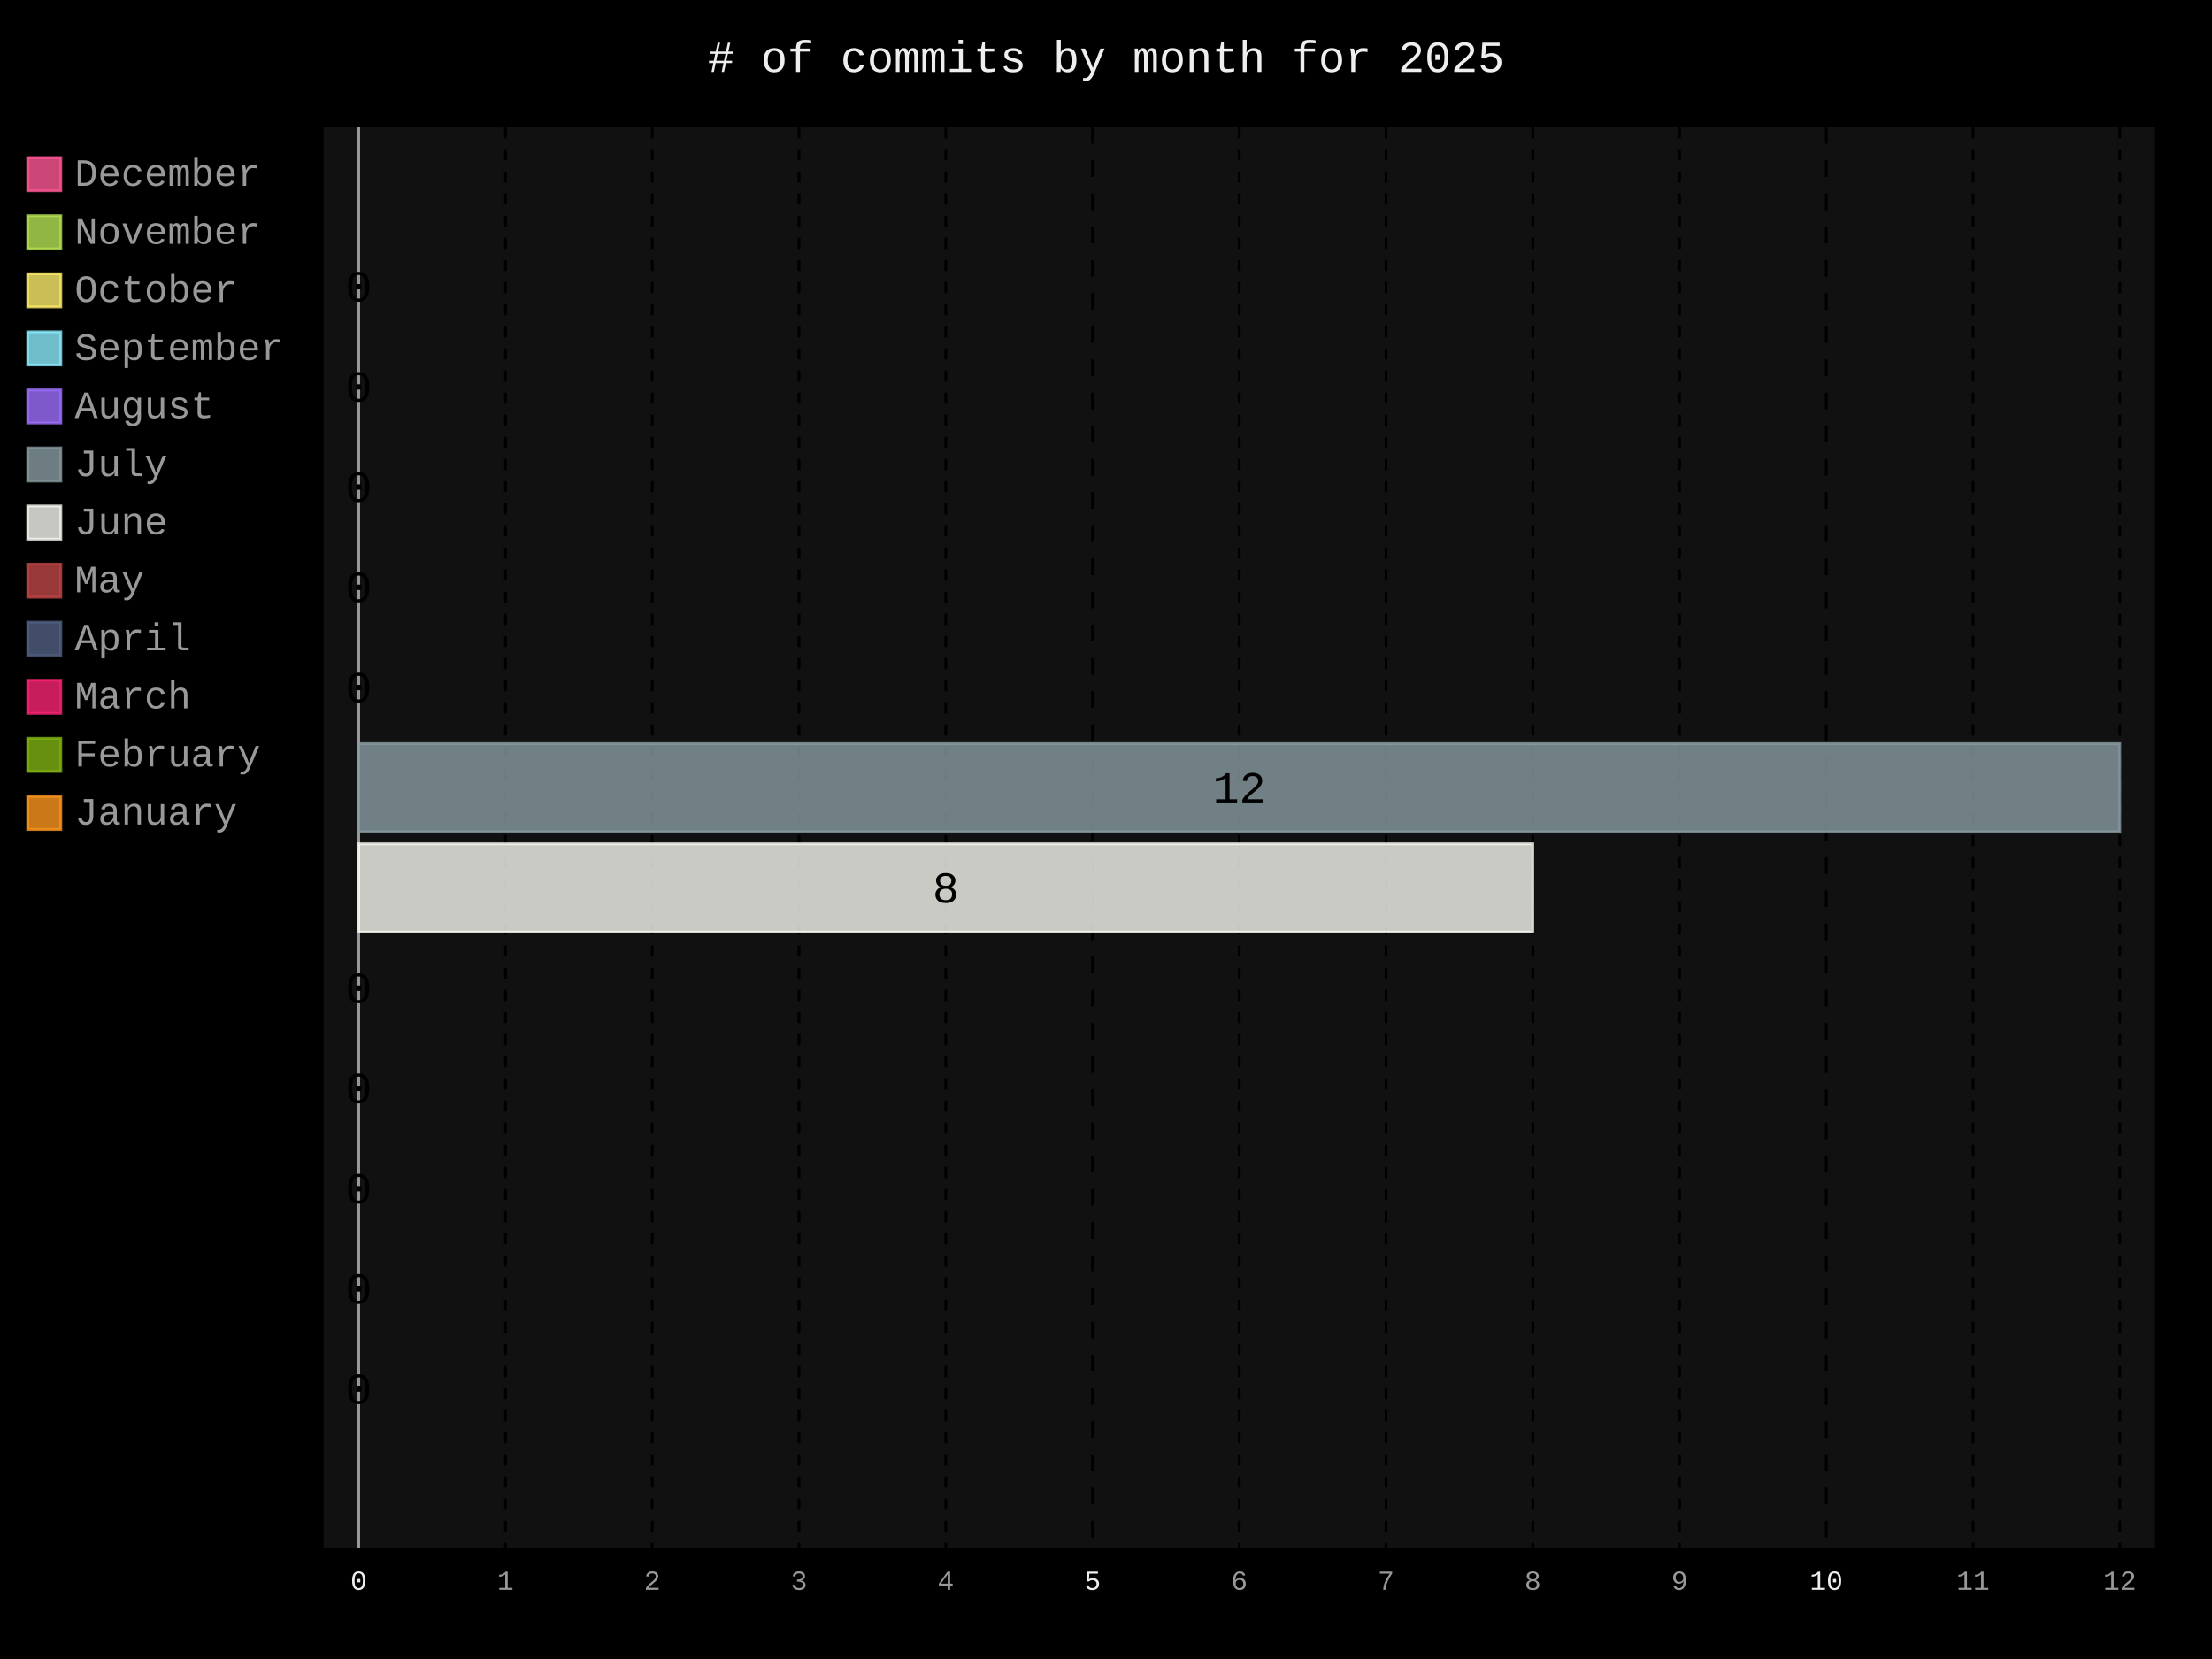
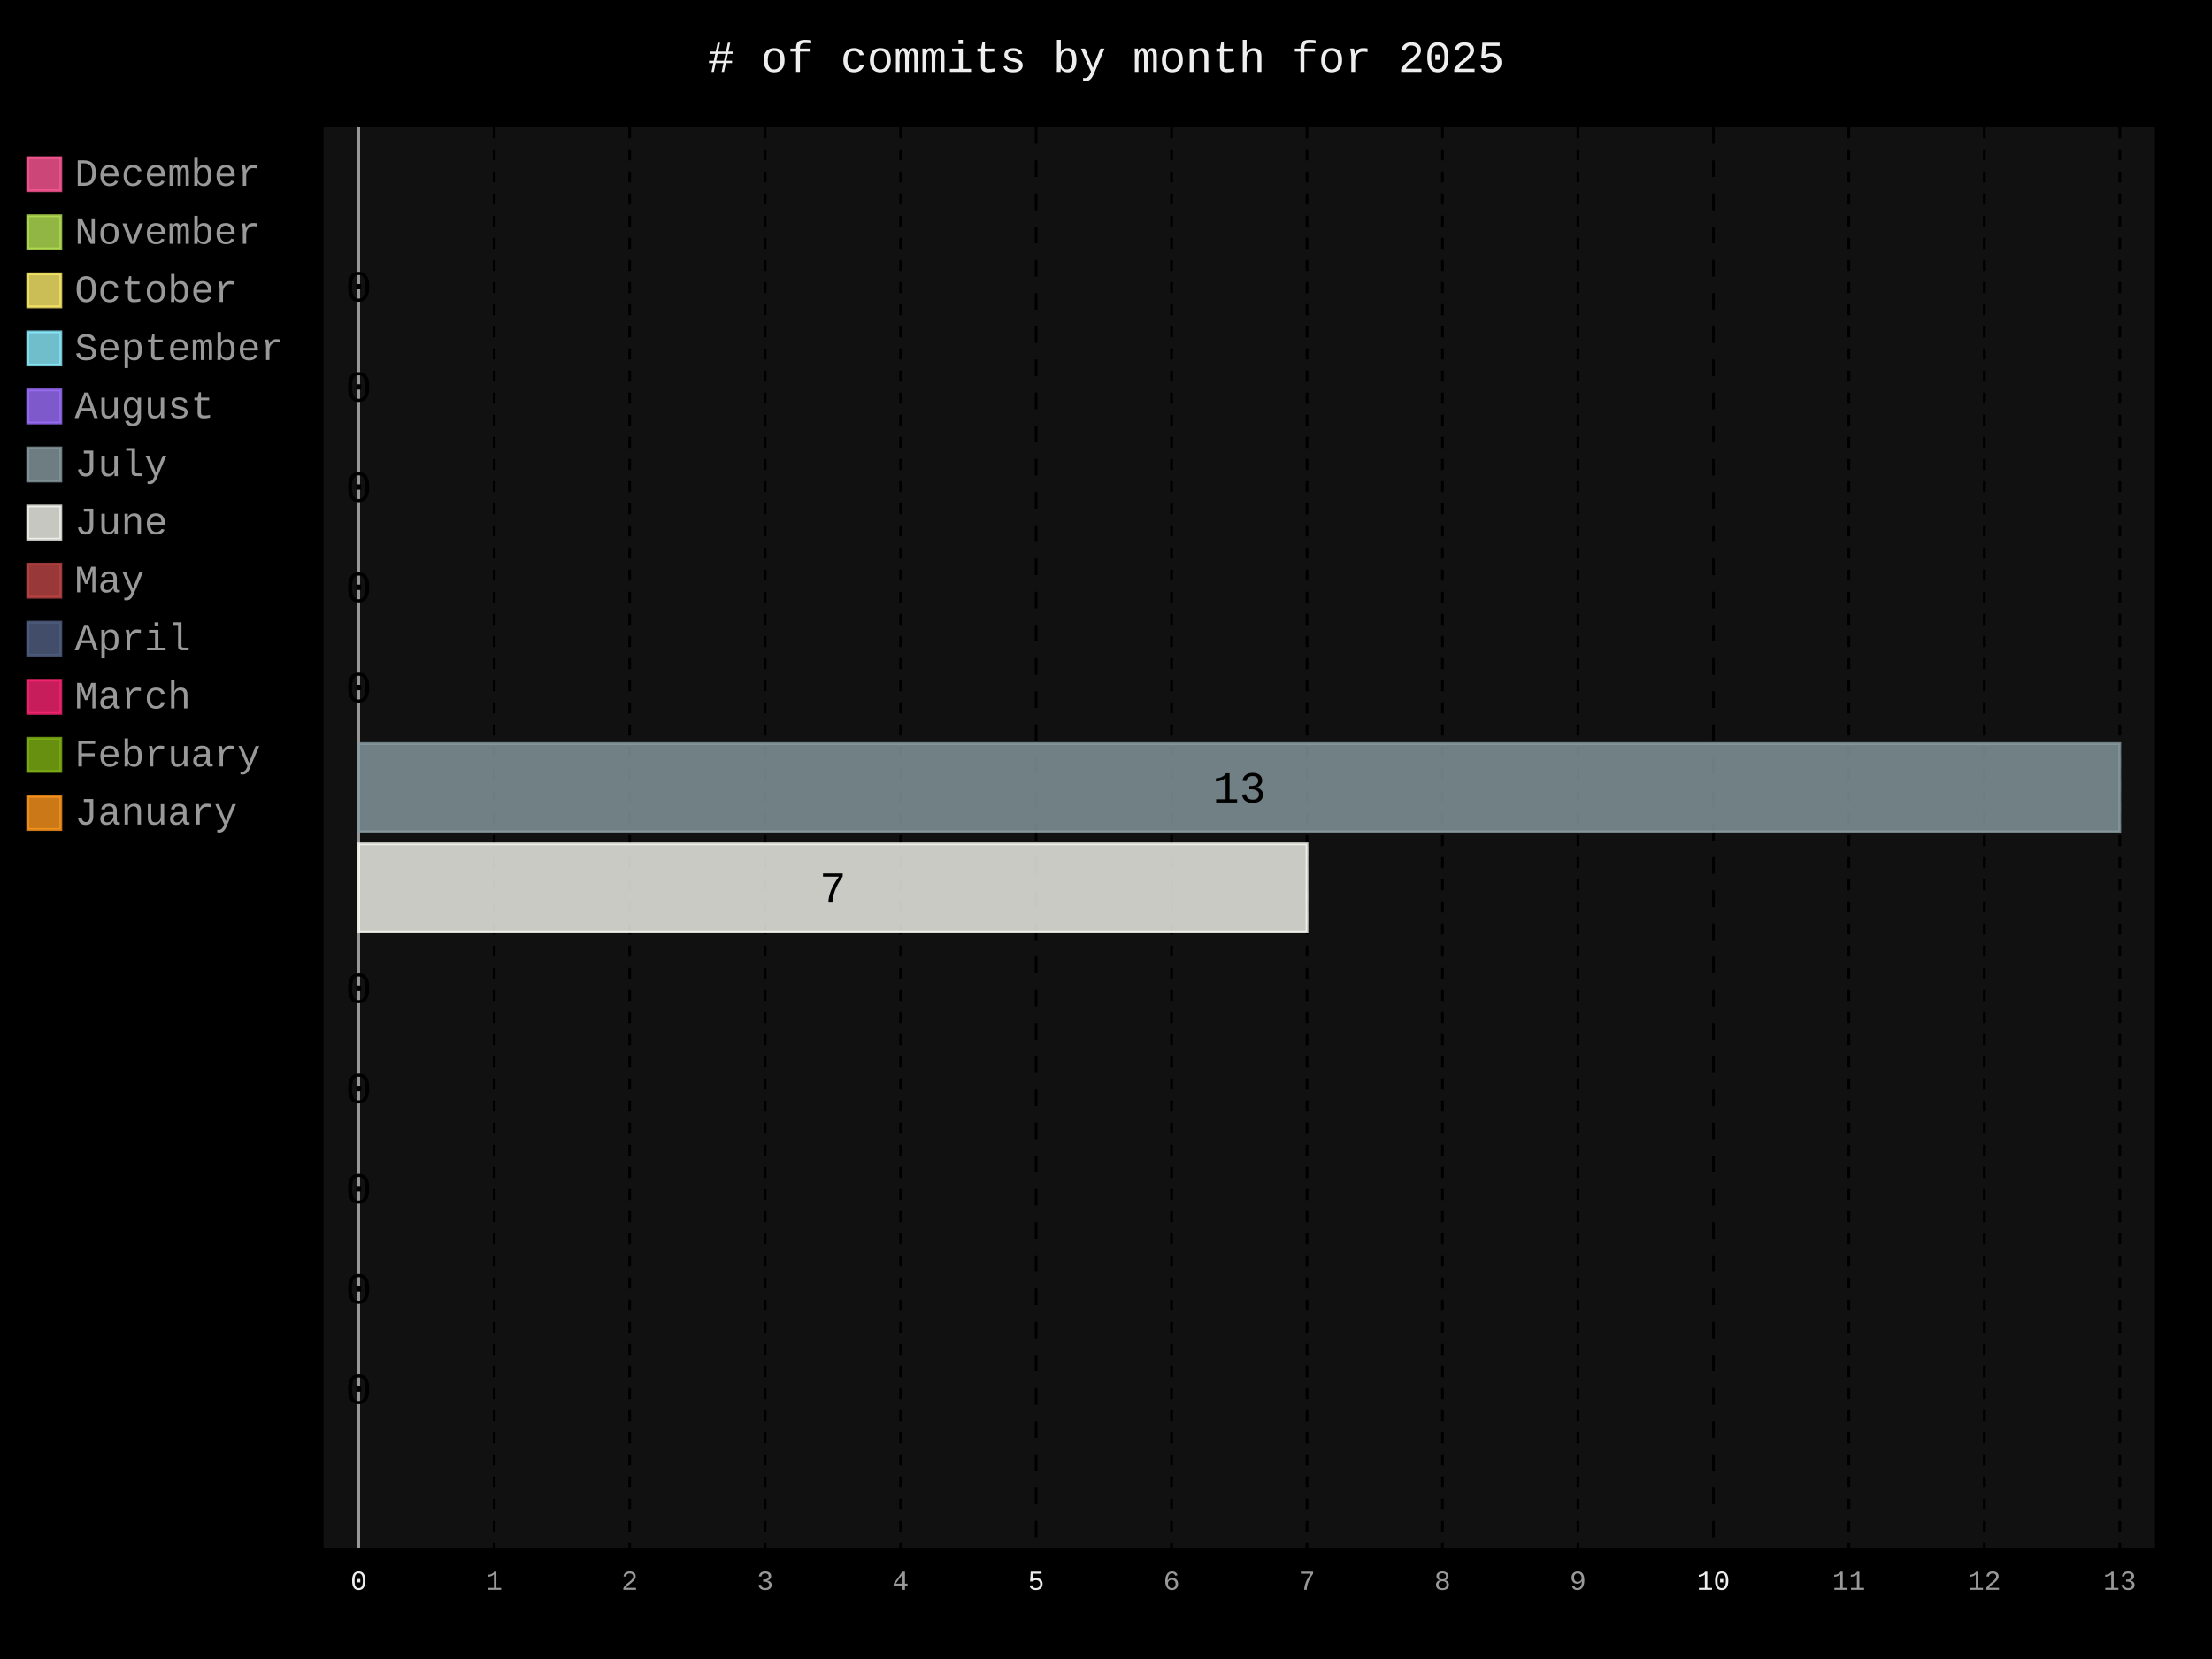
- <svg xmlns="http://www.w3.org/2000/svg" id="chart-e5e1e4b4-b985-4f32-9524-86c1096c3e81" class="pygal-chart" viewBox="0 0 800 600">
+ <svg xmlns="http://www.w3.org/2000/svg" id="chart-ee1370d3-fffd-4a73-b550-3f296d1bf273" class="pygal-chart" viewBox="0 0 800 600">
  <defs>
-     <style type="text/css">#chart-e5e1e4b4-b985-4f32-9524-86c1096c3e81{-webkit-user-select:none;-webkit-font-smoothing:antialiased;font-family:Consolas,"Liberation Mono",Menlo,Courier,monospace}#chart-e5e1e4b4-b985-4f32-9524-86c1096c3e81 .title{font-family:Consolas,"Liberation Mono",Menlo,Courier,monospace;font-size:16px}#chart-e5e1e4b4-b985-4f32-9524-86c1096c3e81 .legends .legend text{font-family:Consolas,"Liberation Mono",Menlo,Courier,monospace;font-size:14px}#chart-e5e1e4b4-b985-4f32-9524-86c1096c3e81 .axis text{font-family:Consolas,"Liberation Mono",Menlo,Courier,monospace;font-size:10px}#chart-e5e1e4b4-b985-4f32-9524-86c1096c3e81 .axis text.major{font-family:Consolas,"Liberation Mono",Menlo,Courier,monospace;font-size:10px}#chart-e5e1e4b4-b985-4f32-9524-86c1096c3e81 .text-overlay text.value{font-family:Consolas,"Liberation Mono",Menlo,Courier,monospace;font-size:16px}#chart-e5e1e4b4-b985-4f32-9524-86c1096c3e81 .text-overlay text.label{font-family:Consolas,"Liberation Mono",Menlo,Courier,monospace;font-size:10px}#chart-e5e1e4b4-b985-4f32-9524-86c1096c3e81 .tooltip{font-family:Consolas,"Liberation Mono",Menlo,Courier,monospace;font-size:14px}#chart-e5e1e4b4-b985-4f32-9524-86c1096c3e81 text.no_data{font-family:Consolas,"Liberation Mono",Menlo,Courier,monospace;font-size:64px}
- #chart-e5e1e4b4-b985-4f32-9524-86c1096c3e81{background-color:black}#chart-e5e1e4b4-b985-4f32-9524-86c1096c3e81 path,#chart-e5e1e4b4-b985-4f32-9524-86c1096c3e81 line,#chart-e5e1e4b4-b985-4f32-9524-86c1096c3e81 rect,#chart-e5e1e4b4-b985-4f32-9524-86c1096c3e81 circle{-webkit-transition:250ms;-moz-transition:250ms;transition:250ms}#chart-e5e1e4b4-b985-4f32-9524-86c1096c3e81 .graph &gt; .background{fill:black}#chart-e5e1e4b4-b985-4f32-9524-86c1096c3e81 .plot &gt; .background{fill:#111}#chart-e5e1e4b4-b985-4f32-9524-86c1096c3e81 .graph{fill:#999}#chart-e5e1e4b4-b985-4f32-9524-86c1096c3e81 text.no_data{fill:#eee}#chart-e5e1e4b4-b985-4f32-9524-86c1096c3e81 .title{fill:#eee}#chart-e5e1e4b4-b985-4f32-9524-86c1096c3e81 .legends .legend text{fill:#999}#chart-e5e1e4b4-b985-4f32-9524-86c1096c3e81 .legends .legend:hover text{fill:#eee}#chart-e5e1e4b4-b985-4f32-9524-86c1096c3e81 .axis .line{stroke:#eee}#chart-e5e1e4b4-b985-4f32-9524-86c1096c3e81 .axis .guide.line{stroke:#555}#chart-e5e1e4b4-b985-4f32-9524-86c1096c3e81 .axis .major.line{stroke:#999}#chart-e5e1e4b4-b985-4f32-9524-86c1096c3e81 .axis text.major{fill:#eee}#chart-e5e1e4b4-b985-4f32-9524-86c1096c3e81 .axis.y .guides:hover .guide.line,#chart-e5e1e4b4-b985-4f32-9524-86c1096c3e81 .line-graph .axis.x .guides:hover .guide.line,#chart-e5e1e4b4-b985-4f32-9524-86c1096c3e81 .stackedline-graph .axis.x .guides:hover .guide.line,#chart-e5e1e4b4-b985-4f32-9524-86c1096c3e81 .xy-graph .axis.x .guides:hover .guide.line{stroke:#eee}#chart-e5e1e4b4-b985-4f32-9524-86c1096c3e81 .axis .guides:hover text{fill:#eee}#chart-e5e1e4b4-b985-4f32-9524-86c1096c3e81 .reactive{fill-opacity:.8;stroke-opacity:.8;stroke-width:1}#chart-e5e1e4b4-b985-4f32-9524-86c1096c3e81 .ci{stroke:#999}#chart-e5e1e4b4-b985-4f32-9524-86c1096c3e81 .reactive.active,#chart-e5e1e4b4-b985-4f32-9524-86c1096c3e81 .active .reactive{fill-opacity:.4;stroke-opacity:.9;stroke-width:4}#chart-e5e1e4b4-b985-4f32-9524-86c1096c3e81 .ci .reactive.active{stroke-width:1.5}#chart-e5e1e4b4-b985-4f32-9524-86c1096c3e81 .series text{fill:#eee}#chart-e5e1e4b4-b985-4f32-9524-86c1096c3e81 .tooltip rect{fill:#111;stroke:#eee;-webkit-transition:opacity 250ms;-moz-transition:opacity 250ms;transition:opacity 250ms}#chart-e5e1e4b4-b985-4f32-9524-86c1096c3e81 .tooltip .label{fill:#999}#chart-e5e1e4b4-b985-4f32-9524-86c1096c3e81 .tooltip .label{fill:#999}#chart-e5e1e4b4-b985-4f32-9524-86c1096c3e81 .tooltip .legend{font-size:.8em;fill:#555}#chart-e5e1e4b4-b985-4f32-9524-86c1096c3e81 .tooltip .x_label{font-size:.6em;fill:#eee}#chart-e5e1e4b4-b985-4f32-9524-86c1096c3e81 .tooltip .xlink{font-size:.5em;text-decoration:underline}#chart-e5e1e4b4-b985-4f32-9524-86c1096c3e81 .tooltip .value{font-size:1.5em}#chart-e5e1e4b4-b985-4f32-9524-86c1096c3e81 .bound{font-size:.5em}#chart-e5e1e4b4-b985-4f32-9524-86c1096c3e81 .max-value{font-size:.75em;fill:#555}#chart-e5e1e4b4-b985-4f32-9524-86c1096c3e81 .map-element{fill:#111;stroke:#555 !important}#chart-e5e1e4b4-b985-4f32-9524-86c1096c3e81 .map-element .reactive{fill-opacity:inherit;stroke-opacity:inherit}#chart-e5e1e4b4-b985-4f32-9524-86c1096c3e81 .color-0,#chart-e5e1e4b4-b985-4f32-9524-86c1096c3e81 .color-0 a:visited{stroke:#ff5995;fill:#ff5995}#chart-e5e1e4b4-b985-4f32-9524-86c1096c3e81 .color-1,#chart-e5e1e4b4-b985-4f32-9524-86c1096c3e81 .color-1 a:visited{stroke:#b6e354;fill:#b6e354}#chart-e5e1e4b4-b985-4f32-9524-86c1096c3e81 .color-2,#chart-e5e1e4b4-b985-4f32-9524-86c1096c3e81 .color-2 a:visited{stroke:#feed6c;fill:#feed6c}#chart-e5e1e4b4-b985-4f32-9524-86c1096c3e81 .color-3,#chart-e5e1e4b4-b985-4f32-9524-86c1096c3e81 .color-3 a:visited{stroke:#8cedff;fill:#8cedff}#chart-e5e1e4b4-b985-4f32-9524-86c1096c3e81 .color-4,#chart-e5e1e4b4-b985-4f32-9524-86c1096c3e81 .color-4 a:visited{stroke:#9e6ffe;fill:#9e6ffe}#chart-e5e1e4b4-b985-4f32-9524-86c1096c3e81 .color-5,#chart-e5e1e4b4-b985-4f32-9524-86c1096c3e81 .color-5 a:visited{stroke:#899ca1;fill:#899ca1}#chart-e5e1e4b4-b985-4f32-9524-86c1096c3e81 .color-6,#chart-e5e1e4b4-b985-4f32-9524-86c1096c3e81 .color-6 a:visited{stroke:#f8f8f2;fill:#f8f8f2}#chart-e5e1e4b4-b985-4f32-9524-86c1096c3e81 .color-7,#chart-e5e1e4b4-b985-4f32-9524-86c1096c3e81 .color-7 a:visited{stroke:#bf4646;fill:#bf4646}#chart-e5e1e4b4-b985-4f32-9524-86c1096c3e81 .color-8,#chart-e5e1e4b4-b985-4f32-9524-86c1096c3e81 .color-8 a:visited{stroke:#516083;fill:#516083}#chart-e5e1e4b4-b985-4f32-9524-86c1096c3e81 .color-9,#chart-e5e1e4b4-b985-4f32-9524-86c1096c3e81 .color-9 a:visited{stroke:#f92672;fill:#f92672}#chart-e5e1e4b4-b985-4f32-9524-86c1096c3e81 .color-10,#chart-e5e1e4b4-b985-4f32-9524-86c1096c3e81 .color-10 a:visited{stroke:#82b414;fill:#82b414}#chart-e5e1e4b4-b985-4f32-9524-86c1096c3e81 .color-11,#chart-e5e1e4b4-b985-4f32-9524-86c1096c3e81 .color-11 a:visited{stroke:#fd971f;fill:#fd971f}#chart-e5e1e4b4-b985-4f32-9524-86c1096c3e81 .text-overlay .color-0 text{fill:black}#chart-e5e1e4b4-b985-4f32-9524-86c1096c3e81 .text-overlay .color-1 text{fill:black}#chart-e5e1e4b4-b985-4f32-9524-86c1096c3e81 .text-overlay .color-2 text{fill:black}#chart-e5e1e4b4-b985-4f32-9524-86c1096c3e81 .text-overlay .color-3 text{fill:black}#chart-e5e1e4b4-b985-4f32-9524-86c1096c3e81 .text-overlay .color-4 text{fill:black}#chart-e5e1e4b4-b985-4f32-9524-86c1096c3e81 .text-overlay .color-5 text{fill:black}#chart-e5e1e4b4-b985-4f32-9524-86c1096c3e81 .text-overlay .color-6 text{fill:black}#chart-e5e1e4b4-b985-4f32-9524-86c1096c3e81 .text-overlay .color-7 text{fill:black}#chart-e5e1e4b4-b985-4f32-9524-86c1096c3e81 .text-overlay .color-8 text{fill:black}#chart-e5e1e4b4-b985-4f32-9524-86c1096c3e81 .text-overlay .color-9 text{fill:black}#chart-e5e1e4b4-b985-4f32-9524-86c1096c3e81 .text-overlay .color-10 text{fill:black}#chart-e5e1e4b4-b985-4f32-9524-86c1096c3e81 .text-overlay .color-11 text{fill:black}
- #chart-e5e1e4b4-b985-4f32-9524-86c1096c3e81 text.no_data{text-anchor:middle}#chart-e5e1e4b4-b985-4f32-9524-86c1096c3e81 .guide.line{fill:none}#chart-e5e1e4b4-b985-4f32-9524-86c1096c3e81 .centered{text-anchor:middle}#chart-e5e1e4b4-b985-4f32-9524-86c1096c3e81 .title{text-anchor:middle}#chart-e5e1e4b4-b985-4f32-9524-86c1096c3e81 .legends .legend text{fill-opacity:1}#chart-e5e1e4b4-b985-4f32-9524-86c1096c3e81 .axis.x text{text-anchor:middle}#chart-e5e1e4b4-b985-4f32-9524-86c1096c3e81 .axis.x:not(.web) text[transform]{text-anchor:start}#chart-e5e1e4b4-b985-4f32-9524-86c1096c3e81 .axis.x:not(.web) text[transform].backwards{text-anchor:end}#chart-e5e1e4b4-b985-4f32-9524-86c1096c3e81 .axis.y text{text-anchor:end}#chart-e5e1e4b4-b985-4f32-9524-86c1096c3e81 .axis.y text[transform].backwards{text-anchor:start}#chart-e5e1e4b4-b985-4f32-9524-86c1096c3e81 .axis.y2 text{text-anchor:start}#chart-e5e1e4b4-b985-4f32-9524-86c1096c3e81 .axis.y2 text[transform].backwards{text-anchor:end}#chart-e5e1e4b4-b985-4f32-9524-86c1096c3e81 .axis .guide.line{stroke-dasharray:4,4;stroke:black}#chart-e5e1e4b4-b985-4f32-9524-86c1096c3e81 .axis .major.guide.line{stroke-dasharray:6,6;stroke:black}#chart-e5e1e4b4-b985-4f32-9524-86c1096c3e81 .horizontal .axis.y .guide.line,#chart-e5e1e4b4-b985-4f32-9524-86c1096c3e81 .horizontal .axis.y2 .guide.line,#chart-e5e1e4b4-b985-4f32-9524-86c1096c3e81 .vertical .axis.x .guide.line{opacity:0}#chart-e5e1e4b4-b985-4f32-9524-86c1096c3e81 .horizontal .axis.always_show .guide.line,#chart-e5e1e4b4-b985-4f32-9524-86c1096c3e81 .vertical .axis.always_show .guide.line{opacity:1 !important}#chart-e5e1e4b4-b985-4f32-9524-86c1096c3e81 .axis.y .guides:hover .guide.line,#chart-e5e1e4b4-b985-4f32-9524-86c1096c3e81 .axis.y2 .guides:hover .guide.line,#chart-e5e1e4b4-b985-4f32-9524-86c1096c3e81 .axis.x .guides:hover .guide.line{opacity:1}#chart-e5e1e4b4-b985-4f32-9524-86c1096c3e81 .axis .guides:hover text{opacity:1}#chart-e5e1e4b4-b985-4f32-9524-86c1096c3e81 .nofill{fill:none}#chart-e5e1e4b4-b985-4f32-9524-86c1096c3e81 .subtle-fill{fill-opacity:.2}#chart-e5e1e4b4-b985-4f32-9524-86c1096c3e81 .dot{stroke-width:1px;fill-opacity:1;stroke-opacity:1}#chart-e5e1e4b4-b985-4f32-9524-86c1096c3e81 .dot.active{stroke-width:5px}#chart-e5e1e4b4-b985-4f32-9524-86c1096c3e81 .dot.negative{fill:transparent}#chart-e5e1e4b4-b985-4f32-9524-86c1096c3e81 text,#chart-e5e1e4b4-b985-4f32-9524-86c1096c3e81 tspan{stroke:none !important}#chart-e5e1e4b4-b985-4f32-9524-86c1096c3e81 .series text.active{opacity:1}#chart-e5e1e4b4-b985-4f32-9524-86c1096c3e81 .tooltip rect{fill-opacity:.95;stroke-width:.5}#chart-e5e1e4b4-b985-4f32-9524-86c1096c3e81 .tooltip text{fill-opacity:1}#chart-e5e1e4b4-b985-4f32-9524-86c1096c3e81 .showable{visibility:hidden}#chart-e5e1e4b4-b985-4f32-9524-86c1096c3e81 .showable.shown{visibility:visible}#chart-e5e1e4b4-b985-4f32-9524-86c1096c3e81 .gauge-background{fill:rgba(229,229,229,1);stroke:none}#chart-e5e1e4b4-b985-4f32-9524-86c1096c3e81 .bg-lines{stroke:black;stroke-width:2px}</style>
+     <style type="text/css">#chart-ee1370d3-fffd-4a73-b550-3f296d1bf273{-webkit-user-select:none;-webkit-font-smoothing:antialiased;font-family:Consolas,"Liberation Mono",Menlo,Courier,monospace}#chart-ee1370d3-fffd-4a73-b550-3f296d1bf273 .title{font-family:Consolas,"Liberation Mono",Menlo,Courier,monospace;font-size:16px}#chart-ee1370d3-fffd-4a73-b550-3f296d1bf273 .legends .legend text{font-family:Consolas,"Liberation Mono",Menlo,Courier,monospace;font-size:14px}#chart-ee1370d3-fffd-4a73-b550-3f296d1bf273 .axis text{font-family:Consolas,"Liberation Mono",Menlo,Courier,monospace;font-size:10px}#chart-ee1370d3-fffd-4a73-b550-3f296d1bf273 .axis text.major{font-family:Consolas,"Liberation Mono",Menlo,Courier,monospace;font-size:10px}#chart-ee1370d3-fffd-4a73-b550-3f296d1bf273 .text-overlay text.value{font-family:Consolas,"Liberation Mono",Menlo,Courier,monospace;font-size:16px}#chart-ee1370d3-fffd-4a73-b550-3f296d1bf273 .text-overlay text.label{font-family:Consolas,"Liberation Mono",Menlo,Courier,monospace;font-size:10px}#chart-ee1370d3-fffd-4a73-b550-3f296d1bf273 .tooltip{font-family:Consolas,"Liberation Mono",Menlo,Courier,monospace;font-size:14px}#chart-ee1370d3-fffd-4a73-b550-3f296d1bf273 text.no_data{font-family:Consolas,"Liberation Mono",Menlo,Courier,monospace;font-size:64px}
+ #chart-ee1370d3-fffd-4a73-b550-3f296d1bf273{background-color:black}#chart-ee1370d3-fffd-4a73-b550-3f296d1bf273 path,#chart-ee1370d3-fffd-4a73-b550-3f296d1bf273 line,#chart-ee1370d3-fffd-4a73-b550-3f296d1bf273 rect,#chart-ee1370d3-fffd-4a73-b550-3f296d1bf273 circle{-webkit-transition:250ms;-moz-transition:250ms;transition:250ms}#chart-ee1370d3-fffd-4a73-b550-3f296d1bf273 .graph &gt; .background{fill:black}#chart-ee1370d3-fffd-4a73-b550-3f296d1bf273 .plot &gt; .background{fill:#111}#chart-ee1370d3-fffd-4a73-b550-3f296d1bf273 .graph{fill:#999}#chart-ee1370d3-fffd-4a73-b550-3f296d1bf273 text.no_data{fill:#eee}#chart-ee1370d3-fffd-4a73-b550-3f296d1bf273 .title{fill:#eee}#chart-ee1370d3-fffd-4a73-b550-3f296d1bf273 .legends .legend text{fill:#999}#chart-ee1370d3-fffd-4a73-b550-3f296d1bf273 .legends .legend:hover text{fill:#eee}#chart-ee1370d3-fffd-4a73-b550-3f296d1bf273 .axis .line{stroke:#eee}#chart-ee1370d3-fffd-4a73-b550-3f296d1bf273 .axis .guide.line{stroke:#555}#chart-ee1370d3-fffd-4a73-b550-3f296d1bf273 .axis .major.line{stroke:#999}#chart-ee1370d3-fffd-4a73-b550-3f296d1bf273 .axis text.major{fill:#eee}#chart-ee1370d3-fffd-4a73-b550-3f296d1bf273 .axis.y .guides:hover .guide.line,#chart-ee1370d3-fffd-4a73-b550-3f296d1bf273 .line-graph .axis.x .guides:hover .guide.line,#chart-ee1370d3-fffd-4a73-b550-3f296d1bf273 .stackedline-graph .axis.x .guides:hover .guide.line,#chart-ee1370d3-fffd-4a73-b550-3f296d1bf273 .xy-graph .axis.x .guides:hover .guide.line{stroke:#eee}#chart-ee1370d3-fffd-4a73-b550-3f296d1bf273 .axis .guides:hover text{fill:#eee}#chart-ee1370d3-fffd-4a73-b550-3f296d1bf273 .reactive{fill-opacity:.8;stroke-opacity:.8;stroke-width:1}#chart-ee1370d3-fffd-4a73-b550-3f296d1bf273 .ci{stroke:#999}#chart-ee1370d3-fffd-4a73-b550-3f296d1bf273 .reactive.active,#chart-ee1370d3-fffd-4a73-b550-3f296d1bf273 .active .reactive{fill-opacity:.4;stroke-opacity:.9;stroke-width:4}#chart-ee1370d3-fffd-4a73-b550-3f296d1bf273 .ci .reactive.active{stroke-width:1.5}#chart-ee1370d3-fffd-4a73-b550-3f296d1bf273 .series text{fill:#eee}#chart-ee1370d3-fffd-4a73-b550-3f296d1bf273 .tooltip rect{fill:#111;stroke:#eee;-webkit-transition:opacity 250ms;-moz-transition:opacity 250ms;transition:opacity 250ms}#chart-ee1370d3-fffd-4a73-b550-3f296d1bf273 .tooltip .label{fill:#999}#chart-ee1370d3-fffd-4a73-b550-3f296d1bf273 .tooltip .label{fill:#999}#chart-ee1370d3-fffd-4a73-b550-3f296d1bf273 .tooltip .legend{font-size:.8em;fill:#555}#chart-ee1370d3-fffd-4a73-b550-3f296d1bf273 .tooltip .x_label{font-size:.6em;fill:#eee}#chart-ee1370d3-fffd-4a73-b550-3f296d1bf273 .tooltip .xlink{font-size:.5em;text-decoration:underline}#chart-ee1370d3-fffd-4a73-b550-3f296d1bf273 .tooltip .value{font-size:1.5em}#chart-ee1370d3-fffd-4a73-b550-3f296d1bf273 .bound{font-size:.5em}#chart-ee1370d3-fffd-4a73-b550-3f296d1bf273 .max-value{font-size:.75em;fill:#555}#chart-ee1370d3-fffd-4a73-b550-3f296d1bf273 .map-element{fill:#111;stroke:#555 !important}#chart-ee1370d3-fffd-4a73-b550-3f296d1bf273 .map-element .reactive{fill-opacity:inherit;stroke-opacity:inherit}#chart-ee1370d3-fffd-4a73-b550-3f296d1bf273 .color-0,#chart-ee1370d3-fffd-4a73-b550-3f296d1bf273 .color-0 a:visited{stroke:#ff5995;fill:#ff5995}#chart-ee1370d3-fffd-4a73-b550-3f296d1bf273 .color-1,#chart-ee1370d3-fffd-4a73-b550-3f296d1bf273 .color-1 a:visited{stroke:#b6e354;fill:#b6e354}#chart-ee1370d3-fffd-4a73-b550-3f296d1bf273 .color-2,#chart-ee1370d3-fffd-4a73-b550-3f296d1bf273 .color-2 a:visited{stroke:#feed6c;fill:#feed6c}#chart-ee1370d3-fffd-4a73-b550-3f296d1bf273 .color-3,#chart-ee1370d3-fffd-4a73-b550-3f296d1bf273 .color-3 a:visited{stroke:#8cedff;fill:#8cedff}#chart-ee1370d3-fffd-4a73-b550-3f296d1bf273 .color-4,#chart-ee1370d3-fffd-4a73-b550-3f296d1bf273 .color-4 a:visited{stroke:#9e6ffe;fill:#9e6ffe}#chart-ee1370d3-fffd-4a73-b550-3f296d1bf273 .color-5,#chart-ee1370d3-fffd-4a73-b550-3f296d1bf273 .color-5 a:visited{stroke:#899ca1;fill:#899ca1}#chart-ee1370d3-fffd-4a73-b550-3f296d1bf273 .color-6,#chart-ee1370d3-fffd-4a73-b550-3f296d1bf273 .color-6 a:visited{stroke:#f8f8f2;fill:#f8f8f2}#chart-ee1370d3-fffd-4a73-b550-3f296d1bf273 .color-7,#chart-ee1370d3-fffd-4a73-b550-3f296d1bf273 .color-7 a:visited{stroke:#bf4646;fill:#bf4646}#chart-ee1370d3-fffd-4a73-b550-3f296d1bf273 .color-8,#chart-ee1370d3-fffd-4a73-b550-3f296d1bf273 .color-8 a:visited{stroke:#516083;fill:#516083}#chart-ee1370d3-fffd-4a73-b550-3f296d1bf273 .color-9,#chart-ee1370d3-fffd-4a73-b550-3f296d1bf273 .color-9 a:visited{stroke:#f92672;fill:#f92672}#chart-ee1370d3-fffd-4a73-b550-3f296d1bf273 .color-10,#chart-ee1370d3-fffd-4a73-b550-3f296d1bf273 .color-10 a:visited{stroke:#82b414;fill:#82b414}#chart-ee1370d3-fffd-4a73-b550-3f296d1bf273 .color-11,#chart-ee1370d3-fffd-4a73-b550-3f296d1bf273 .color-11 a:visited{stroke:#fd971f;fill:#fd971f}#chart-ee1370d3-fffd-4a73-b550-3f296d1bf273 .text-overlay .color-0 text{fill:black}#chart-ee1370d3-fffd-4a73-b550-3f296d1bf273 .text-overlay .color-1 text{fill:black}#chart-ee1370d3-fffd-4a73-b550-3f296d1bf273 .text-overlay .color-2 text{fill:black}#chart-ee1370d3-fffd-4a73-b550-3f296d1bf273 .text-overlay .color-3 text{fill:black}#chart-ee1370d3-fffd-4a73-b550-3f296d1bf273 .text-overlay .color-4 text{fill:black}#chart-ee1370d3-fffd-4a73-b550-3f296d1bf273 .text-overlay .color-5 text{fill:black}#chart-ee1370d3-fffd-4a73-b550-3f296d1bf273 .text-overlay .color-6 text{fill:black}#chart-ee1370d3-fffd-4a73-b550-3f296d1bf273 .text-overlay .color-7 text{fill:black}#chart-ee1370d3-fffd-4a73-b550-3f296d1bf273 .text-overlay .color-8 text{fill:black}#chart-ee1370d3-fffd-4a73-b550-3f296d1bf273 .text-overlay .color-9 text{fill:black}#chart-ee1370d3-fffd-4a73-b550-3f296d1bf273 .text-overlay .color-10 text{fill:black}#chart-ee1370d3-fffd-4a73-b550-3f296d1bf273 .text-overlay .color-11 text{fill:black}
+ #chart-ee1370d3-fffd-4a73-b550-3f296d1bf273 text.no_data{text-anchor:middle}#chart-ee1370d3-fffd-4a73-b550-3f296d1bf273 .guide.line{fill:none}#chart-ee1370d3-fffd-4a73-b550-3f296d1bf273 .centered{text-anchor:middle}#chart-ee1370d3-fffd-4a73-b550-3f296d1bf273 .title{text-anchor:middle}#chart-ee1370d3-fffd-4a73-b550-3f296d1bf273 .legends .legend text{fill-opacity:1}#chart-ee1370d3-fffd-4a73-b550-3f296d1bf273 .axis.x text{text-anchor:middle}#chart-ee1370d3-fffd-4a73-b550-3f296d1bf273 .axis.x:not(.web) text[transform]{text-anchor:start}#chart-ee1370d3-fffd-4a73-b550-3f296d1bf273 .axis.x:not(.web) text[transform].backwards{text-anchor:end}#chart-ee1370d3-fffd-4a73-b550-3f296d1bf273 .axis.y text{text-anchor:end}#chart-ee1370d3-fffd-4a73-b550-3f296d1bf273 .axis.y text[transform].backwards{text-anchor:start}#chart-ee1370d3-fffd-4a73-b550-3f296d1bf273 .axis.y2 text{text-anchor:start}#chart-ee1370d3-fffd-4a73-b550-3f296d1bf273 .axis.y2 text[transform].backwards{text-anchor:end}#chart-ee1370d3-fffd-4a73-b550-3f296d1bf273 .axis .guide.line{stroke-dasharray:4,4;stroke:black}#chart-ee1370d3-fffd-4a73-b550-3f296d1bf273 .axis .major.guide.line{stroke-dasharray:6,6;stroke:black}#chart-ee1370d3-fffd-4a73-b550-3f296d1bf273 .horizontal .axis.y .guide.line,#chart-ee1370d3-fffd-4a73-b550-3f296d1bf273 .horizontal .axis.y2 .guide.line,#chart-ee1370d3-fffd-4a73-b550-3f296d1bf273 .vertical .axis.x .guide.line{opacity:0}#chart-ee1370d3-fffd-4a73-b550-3f296d1bf273 .horizontal .axis.always_show .guide.line,#chart-ee1370d3-fffd-4a73-b550-3f296d1bf273 .vertical .axis.always_show .guide.line{opacity:1 !important}#chart-ee1370d3-fffd-4a73-b550-3f296d1bf273 .axis.y .guides:hover .guide.line,#chart-ee1370d3-fffd-4a73-b550-3f296d1bf273 .axis.y2 .guides:hover .guide.line,#chart-ee1370d3-fffd-4a73-b550-3f296d1bf273 .axis.x .guides:hover .guide.line{opacity:1}#chart-ee1370d3-fffd-4a73-b550-3f296d1bf273 .axis .guides:hover text{opacity:1}#chart-ee1370d3-fffd-4a73-b550-3f296d1bf273 .nofill{fill:none}#chart-ee1370d3-fffd-4a73-b550-3f296d1bf273 .subtle-fill{fill-opacity:.2}#chart-ee1370d3-fffd-4a73-b550-3f296d1bf273 .dot{stroke-width:1px;fill-opacity:1;stroke-opacity:1}#chart-ee1370d3-fffd-4a73-b550-3f296d1bf273 .dot.active{stroke-width:5px}#chart-ee1370d3-fffd-4a73-b550-3f296d1bf273 .dot.negative{fill:transparent}#chart-ee1370d3-fffd-4a73-b550-3f296d1bf273 text,#chart-ee1370d3-fffd-4a73-b550-3f296d1bf273 tspan{stroke:none !important}#chart-ee1370d3-fffd-4a73-b550-3f296d1bf273 .series text.active{opacity:1}#chart-ee1370d3-fffd-4a73-b550-3f296d1bf273 .tooltip rect{fill-opacity:.95;stroke-width:.5}#chart-ee1370d3-fffd-4a73-b550-3f296d1bf273 .tooltip text{fill-opacity:1}#chart-ee1370d3-fffd-4a73-b550-3f296d1bf273 .showable{visibility:hidden}#chart-ee1370d3-fffd-4a73-b550-3f296d1bf273 .showable.shown{visibility:visible}#chart-ee1370d3-fffd-4a73-b550-3f296d1bf273 .gauge-background{fill:rgba(229,229,229,1);stroke:none}#chart-ee1370d3-fffd-4a73-b550-3f296d1bf273 .bg-lines{stroke:black;stroke-width:2px}</style>
  </defs>
  <g class="graph horizontalbar-graph horizontal">
    <rect x="0" y="0" width="800" height="600" class="background" />
    <g transform="translate(117, 46)" class="plot">
      <rect x="0" y="0" width="662.4" height="514" class="background" />
      <g class="axis x always_show">
        <g class="guides">
          <path d="M12.738 0 v514" class="axis major line" />
          <text x="12.738" y="529.0" class="major">0</text>
        </g>
        <g class="guides">
-           <path d="M65.815 0 v514" class="guide line" />
-           <text x="65.815" y="529.0" class="">1</text>
-         </g>
-         <g class="guides">
-           <path d="M118.892 0 v514" class="guide line" />
-           <text x="118.892" y="529.0" class="">2</text>
-         </g>
-         <g class="guides">
-           <path d="M171.969 0 v514" class="guide line" />
-           <text x="171.969" y="529.0" class="">3</text>
-         </g>
-         <g class="guides">
-           <path d="M225.046 0 v514" class="guide line" />
-           <text x="225.046" y="529.0" class="">4</text>
-         </g>
-         <g class="guides">
-           <path d="M278.123 0 v514" class="major guide line" />
-           <text x="278.123" y="529.0" class="major">5</text>
-         </g>
-         <g class="guides">
-           <path d="M331.2 0 v514" class="guide line" />
-           <text x="331.2" y="529.0" class="">6</text>
-         </g>
-         <g class="guides">
-           <path d="M384.277 0 v514" class="guide line" />
-           <text x="384.277" y="529.0" class="">7</text>
-         </g>
-         <g class="guides">
-           <path d="M437.354 0 v514" class="guide line" />
-           <text x="437.354" y="529.0" class="">8</text>
-         </g>
-         <g class="guides">
-           <path d="M490.431 0 v514" class="guide line" />
-           <text x="490.431" y="529.0" class="">9</text>
-         </g>
-         <g class="guides">
-           <path d="M543.508 0 v514" class="major guide line" />
-           <text x="543.508" y="529.0" class="major">10</text>
-         </g>
-         <g class="guides">
-           <path d="M596.585 0 v514" class="guide line" />
-           <text x="596.585" y="529.0" class="">11</text>
+           <path d="M61.733 0 v514" class="guide line" />
+           <text x="61.733" y="529.0" class="">1</text>
+         </g>
+         <g class="guides">
+           <path d="M110.727 0 v514" class="guide line" />
+           <text x="110.727" y="529.0" class="">2</text>
+         </g>
+         <g class="guides">
+           <path d="M159.721 0 v514" class="guide line" />
+           <text x="159.721" y="529.0" class="">3</text>
+         </g>
+         <g class="guides">
+           <path d="M208.715 0 v514" class="guide line" />
+           <text x="208.715" y="529.0" class="">4</text>
+         </g>
+         <g class="guides">
+           <path d="M257.709 0 v514" class="major guide line" />
+           <text x="257.709" y="529.0" class="major">5</text>
+         </g>
+         <g class="guides">
+           <path d="M306.703 0 v514" class="guide line" />
+           <text x="306.703" y="529.0" class="">6</text>
+         </g>
+         <g class="guides">
+           <path d="M355.697 0 v514" class="guide line" />
+           <text x="355.697" y="529.0" class="">7</text>
+         </g>
+         <g class="guides">
+           <path d="M404.691 0 v514" class="guide line" />
+           <text x="404.691" y="529.0" class="">8</text>
+         </g>
+         <g class="guides">
+           <path d="M453.685 0 v514" class="guide line" />
+           <text x="453.685" y="529.0" class="">9</text>
+         </g>
+         <g class="guides">
+           <path d="M502.679 0 v514" class="major guide line" />
+           <text x="502.679" y="529.0" class="major">10</text>
+         </g>
+         <g class="guides">
+           <path d="M551.673 0 v514" class="guide line" />
+           <text x="551.673" y="529.0" class="">11</text>
+         </g>
+         <g class="guides">
+           <path d="M600.667 0 v514" class="guide line" />
+           <text x="600.667" y="529.0" class="">12</text>
        </g>
        <g class="guides">
          <path d="M649.662 0 v514" class="guide line" />
-           <text x="649.662" y="529.0" class="">12</text>
+           <text x="649.662" y="529.0" class="">13</text>
        </g>
      </g>
      <g class="series serie-11 color-11">
        <g class="bars">
          <g class="bar">
            <rect x="12.738" y="440.393" rx="0" ry="0" height="31.894" class="rect reactive tooltip-trigger" />
          </g>
        </g>
      </g>
      <g class="series serie-10 color-10">
        <g class="bars">
          <g class="bar">
            <rect x="12.738" y="404.149" rx="0" ry="0" height="31.894" class="rect reactive tooltip-trigger" />
          </g>
        </g>
      </g>
      <g class="series serie-9 color-9">
        <g class="bars">
          <g class="bar">
            <rect x="12.738" y="367.905" rx="0" ry="0" height="31.894" class="rect reactive tooltip-trigger" />
          </g>
        </g>
      </g>
      <g class="series serie-8 color-8">
        <g class="bars">
          <g class="bar">
            <rect x="12.738" y="331.662" rx="0" ry="0" height="31.894" class="rect reactive tooltip-trigger" />
          </g>
        </g>
      </g>
      <g class="series serie-7 color-7">
        <g class="bars">
          <g class="bar">
            <rect x="12.738" y="295.418" rx="0" ry="0" height="31.894" class="rect reactive tooltip-trigger" />
          </g>
        </g>
      </g>
      <g class="series serie-6 color-6">
        <g class="bars">
          <g class="bar">
-             <rect x="12.738" y="259.175" rx="0" ry="0" width="424.615" height="31.894" class="rect reactive tooltip-trigger" />
+             <rect x="12.738" y="259.175" rx="0" ry="0" width="342.959" height="31.894" class="rect reactive tooltip-trigger" />
          </g>
        </g>
      </g>
      <g class="series serie-5 color-5">
        <g class="bars">
          <g class="bar">
            <rect x="12.738" y="222.931" rx="0" ry="0" width="636.923" height="31.894" class="rect reactive tooltip-trigger" />
          </g>
        </g>
      </g>
      <g class="series serie-4 color-4">
        <g class="bars">
          <g class="bar">
            <rect x="12.738" y="186.687" rx="0" ry="0" height="31.894" class="rect reactive tooltip-trigger" />
          </g>
        </g>
      </g>
      <g class="series serie-3 color-3">
        <g class="bars">
          <g class="bar">
            <rect x="12.738" y="150.444" rx="0" ry="0" height="31.894" class="rect reactive tooltip-trigger" />
          </g>
        </g>
      </g>
      <g class="series serie-2 color-2">
        <g class="bars">
          <g class="bar">
            <rect x="12.738" y="114.2" rx="0" ry="0" height="31.894" class="rect reactive tooltip-trigger" />
          </g>
        </g>
      </g>
      <g class="series serie-1 color-1">
        <g class="bars">
          <g class="bar">
            <rect x="12.738" y="77.957" rx="0" ry="0" height="31.894" class="rect reactive tooltip-trigger" />
          </g>
        </g>
      </g>
      <g class="series serie-0 color-0">
        <g class="bars">
          <g class="bar">
            <rect x="12.738" y="41.713" rx="0" ry="0" height="31.894" class="rect reactive tooltip-trigger" />
          </g>
        </g>
      </g>
    </g>
    <g class="titles">
      <text x="400.0" y="26" class="title plot_title"># of commits by month for 2025</text>
    </g>
    <g transform="translate(117, 46)" class="plot overlay">
      <g class="series serie-11 color-11" />
      <g class="series serie-10 color-10" />
      <g class="series serie-9 color-9" />
      <g class="series serie-8 color-8" />
      <g class="series serie-7 color-7" />
      <g class="series serie-6 color-6" />
      <g class="series serie-5 color-5" />
      <g class="series serie-4 color-4" />
      <g class="series serie-3 color-3" />
      <g class="series serie-2 color-2" />
      <g class="series serie-1 color-1" />
      <g class="series serie-0 color-0" />
    </g>
    <g transform="translate(117, 46)" class="plot text-overlay">
      <g class="series serie-11 color-11">
        <text text-anchor="middle" x="12.738" y="461.673" class="value">0</text>
      </g>
      <g class="series serie-10 color-10">
        <text text-anchor="middle" x="12.738" y="425.429" class="value">0</text>
      </g>
      <g class="series serie-9 color-9">
        <text text-anchor="middle" x="12.738" y="389.186" class="value">0</text>
      </g>
      <g class="series serie-8 color-8">
        <text text-anchor="middle" x="12.738" y="352.942" class="value">0</text>
      </g>
      <g class="series serie-7 color-7">
        <text text-anchor="middle" x="12.738" y="316.699" class="value">0</text>
      </g>
      <g class="series serie-6 color-6">
-         <text text-anchor="middle" x="225.046" y="280.455" class="value">8</text>
+         <text text-anchor="middle" x="184.218" y="280.455" class="value">7</text>
      </g>
      <g class="series serie-5 color-5">
-         <text text-anchor="middle" x="331.2" y="244.212" class="value">12</text>
+         <text text-anchor="middle" x="331.2" y="244.212" class="value">13</text>
      </g>
      <g class="series serie-4 color-4">
        <text text-anchor="middle" x="12.738" y="207.968" class="value">0</text>
      </g>
      <g class="series serie-3 color-3">
        <text text-anchor="middle" x="12.738" y="171.724" class="value">0</text>
      </g>
      <g class="series serie-2 color-2">
        <text text-anchor="middle" x="12.738" y="135.481" class="value">0</text>
      </g>
      <g class="series serie-1 color-1">
        <text text-anchor="middle" x="12.738" y="99.237" class="value">0</text>
      </g>
      <g class="series serie-0 color-0">
        <text text-anchor="middle" x="12.738" y="62.994" class="value">0</text>
      </g>
    </g>
    <g transform="translate(117, 46)" class="plot tooltip-overlay">
      <g transform="translate(0 0)" style="opacity: 0" class="tooltip">
        <rect rx="0" ry="0" width="0" height="0" class="tooltip-box" />
        <g class="text" />
      </g>
    </g>
    <g transform="translate(10, 56)" class="legends">
      <g id="activate-serie-0" class="legend reactive activate-serie">
        <rect x="0.0" y="1.0" width="12" height="12" class="color-0 reactive" />
        <text x="17.0" y="11.2">December</text>
      </g>
      <g id="activate-serie-1" class="legend reactive activate-serie">
        <rect x="0.0" y="22.0" width="12" height="12" class="color-1 reactive" />
        <text x="17.0" y="32.2">November</text>
      </g>
      <g id="activate-serie-2" class="legend reactive activate-serie">
        <rect x="0.0" y="43.0" width="12" height="12" class="color-2 reactive" />
        <text x="17.0" y="53.2">October</text>
      </g>
      <g id="activate-serie-3" class="legend reactive activate-serie">
        <rect x="0.0" y="64.0" width="12" height="12" class="color-3 reactive" />
        <text x="17.0" y="74.2">September</text>
      </g>
      <g id="activate-serie-4" class="legend reactive activate-serie">
        <rect x="0.0" y="85.0" width="12" height="12" class="color-4 reactive" />
        <text x="17.0" y="95.2">August</text>
      </g>
      <g id="activate-serie-5" class="legend reactive activate-serie">
        <rect x="0.0" y="106.0" width="12" height="12" class="color-5 reactive" />
        <text x="17.0" y="116.2">July</text>
      </g>
      <g id="activate-serie-6" class="legend reactive activate-serie">
        <rect x="0.0" y="127.0" width="12" height="12" class="color-6 reactive" />
        <text x="17.0" y="137.2">June</text>
      </g>
      <g id="activate-serie-7" class="legend reactive activate-serie">
        <rect x="0.0" y="148.0" width="12" height="12" class="color-7 reactive" />
        <text x="17.0" y="158.2">May</text>
      </g>
      <g id="activate-serie-8" class="legend reactive activate-serie">
        <rect x="0.0" y="169.0" width="12" height="12" class="color-8 reactive" />
        <text x="17.0" y="179.2">April</text>
      </g>
      <g id="activate-serie-9" class="legend reactive activate-serie">
        <rect x="0.0" y="190.0" width="12" height="12" class="color-9 reactive" />
        <text x="17.0" y="200.2">March</text>
      </g>
      <g id="activate-serie-10" class="legend reactive activate-serie">
        <rect x="0.0" y="211.0" width="12" height="12" class="color-10 reactive" />
        <text x="17.0" y="221.2">February</text>
      </g>
      <g id="activate-serie-11" class="legend reactive activate-serie">
        <rect x="0.0" y="232.0" width="12" height="12" class="color-11 reactive" />
        <text x="17.0" y="242.2">January</text>
      </g>
    </g>
    <g transform="translate(790, 56)" class="legends" />
  </g>
</svg>
